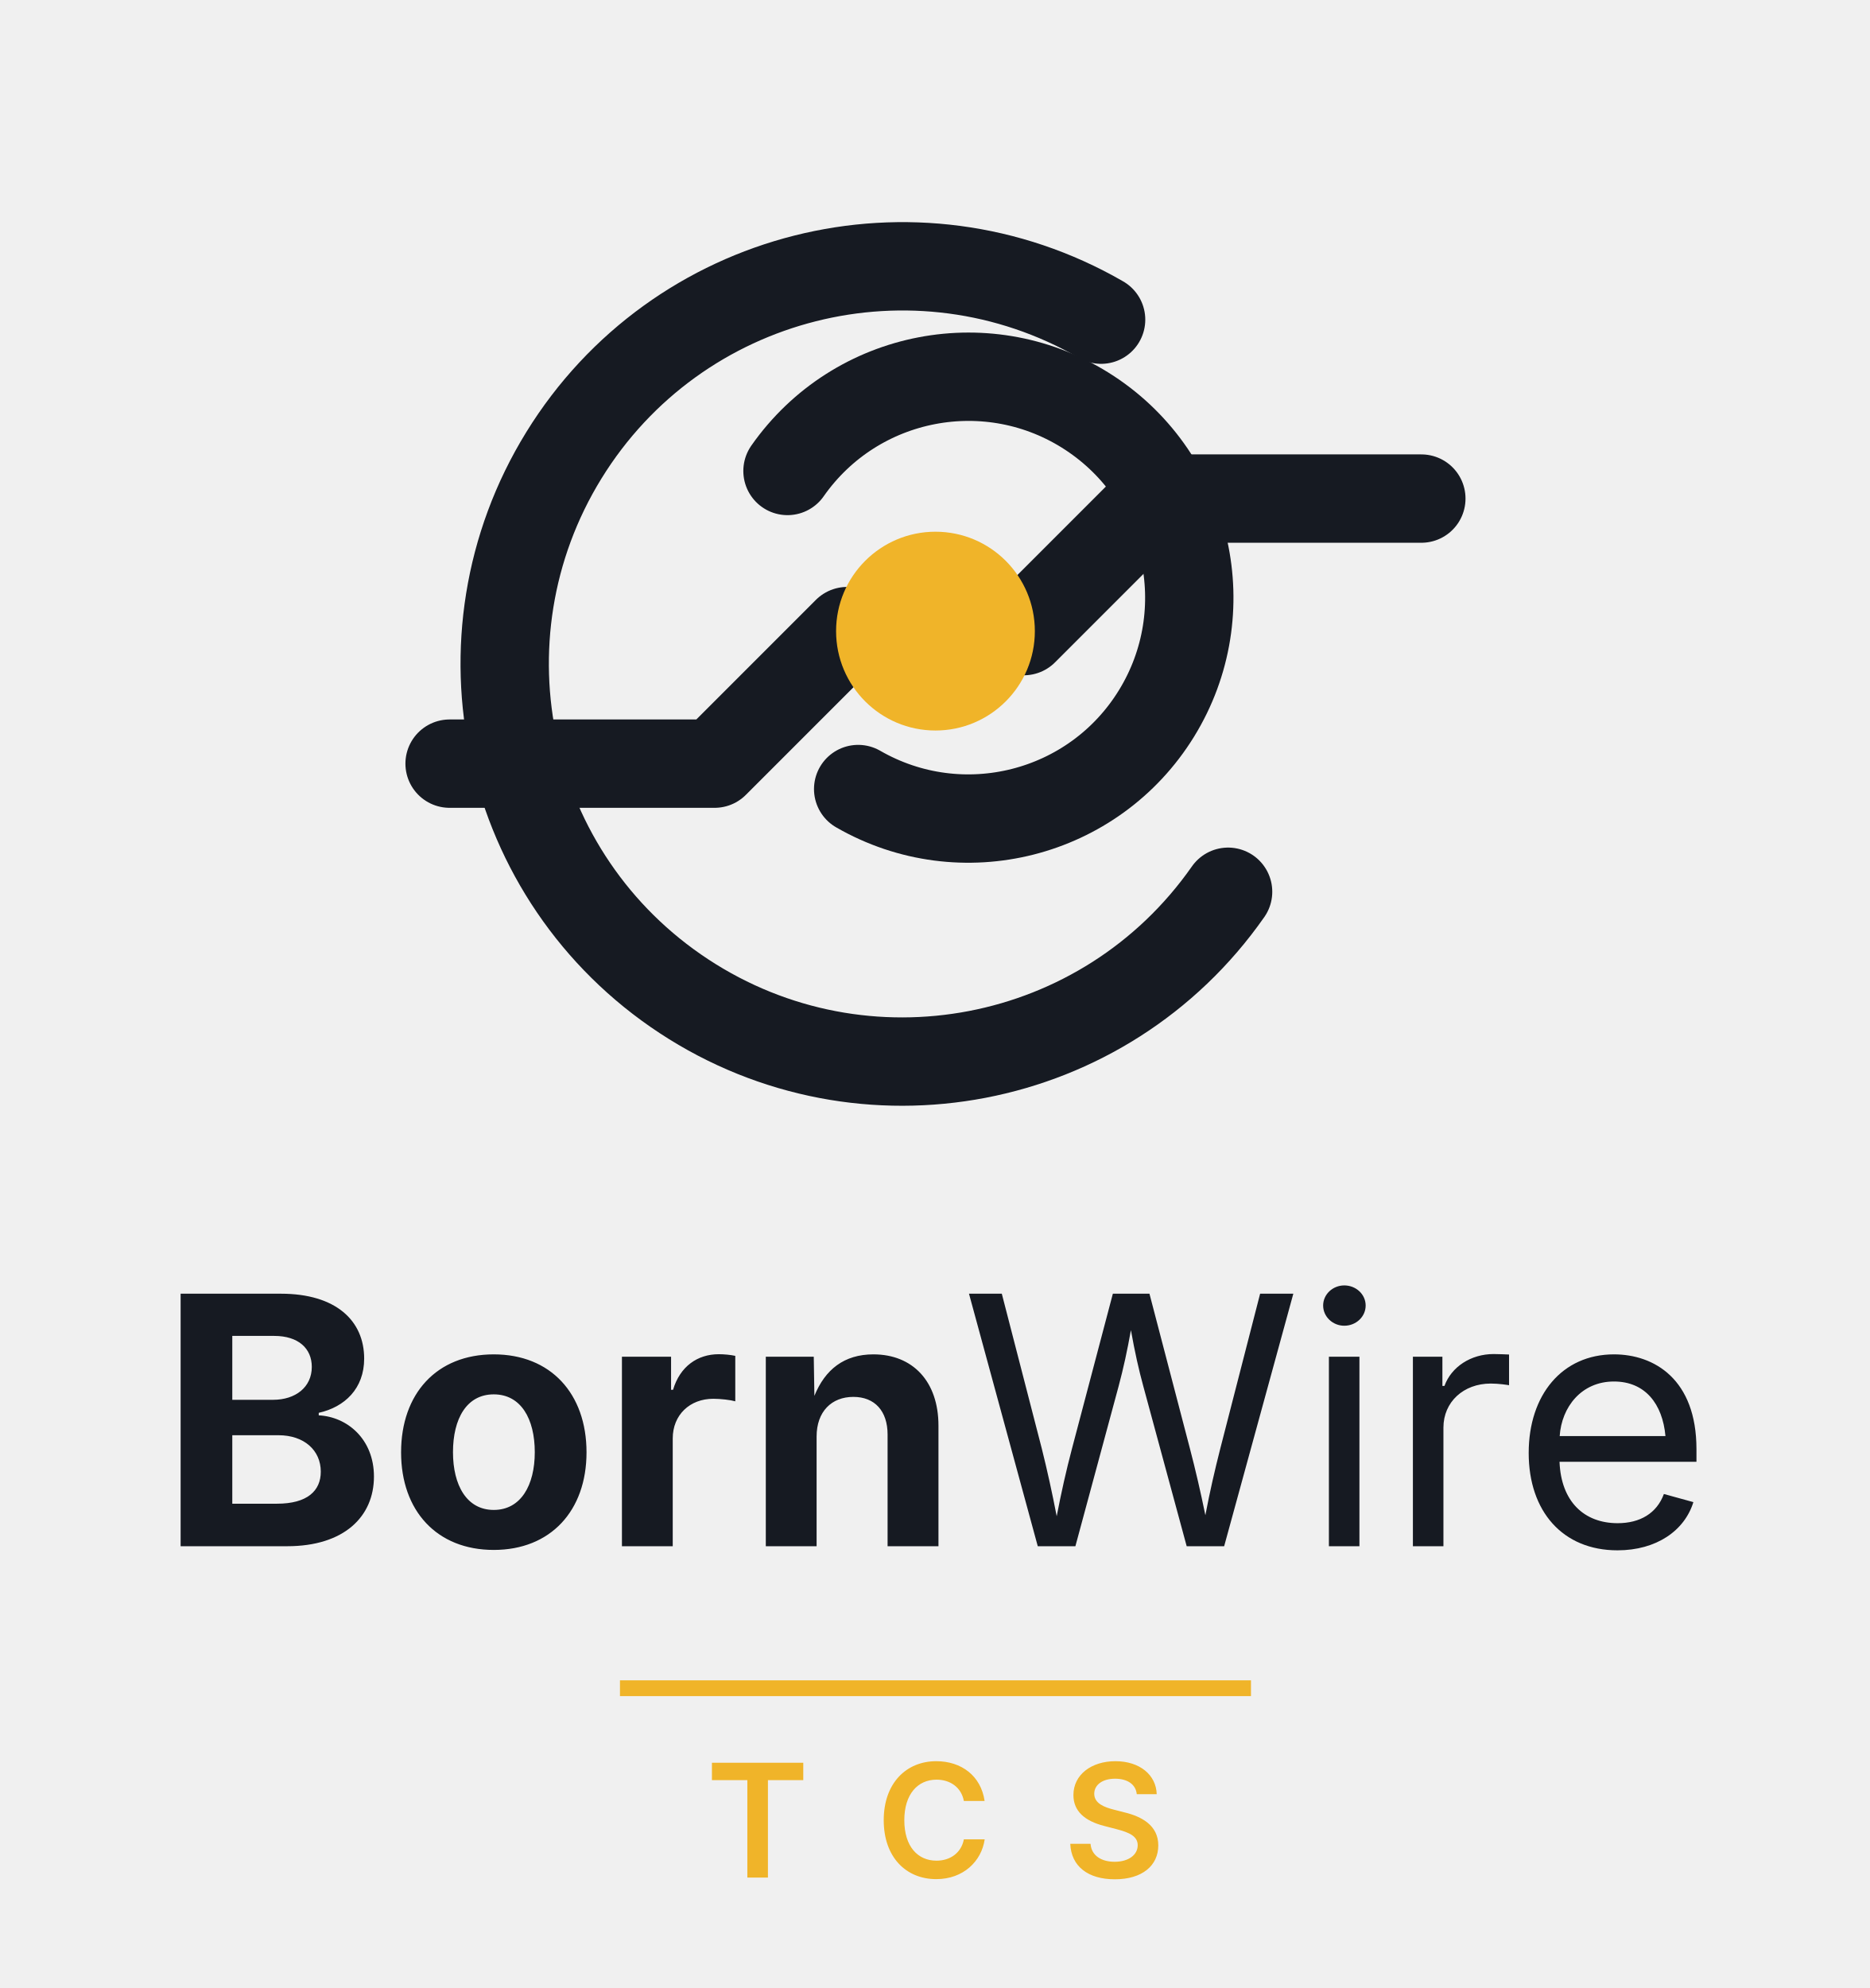
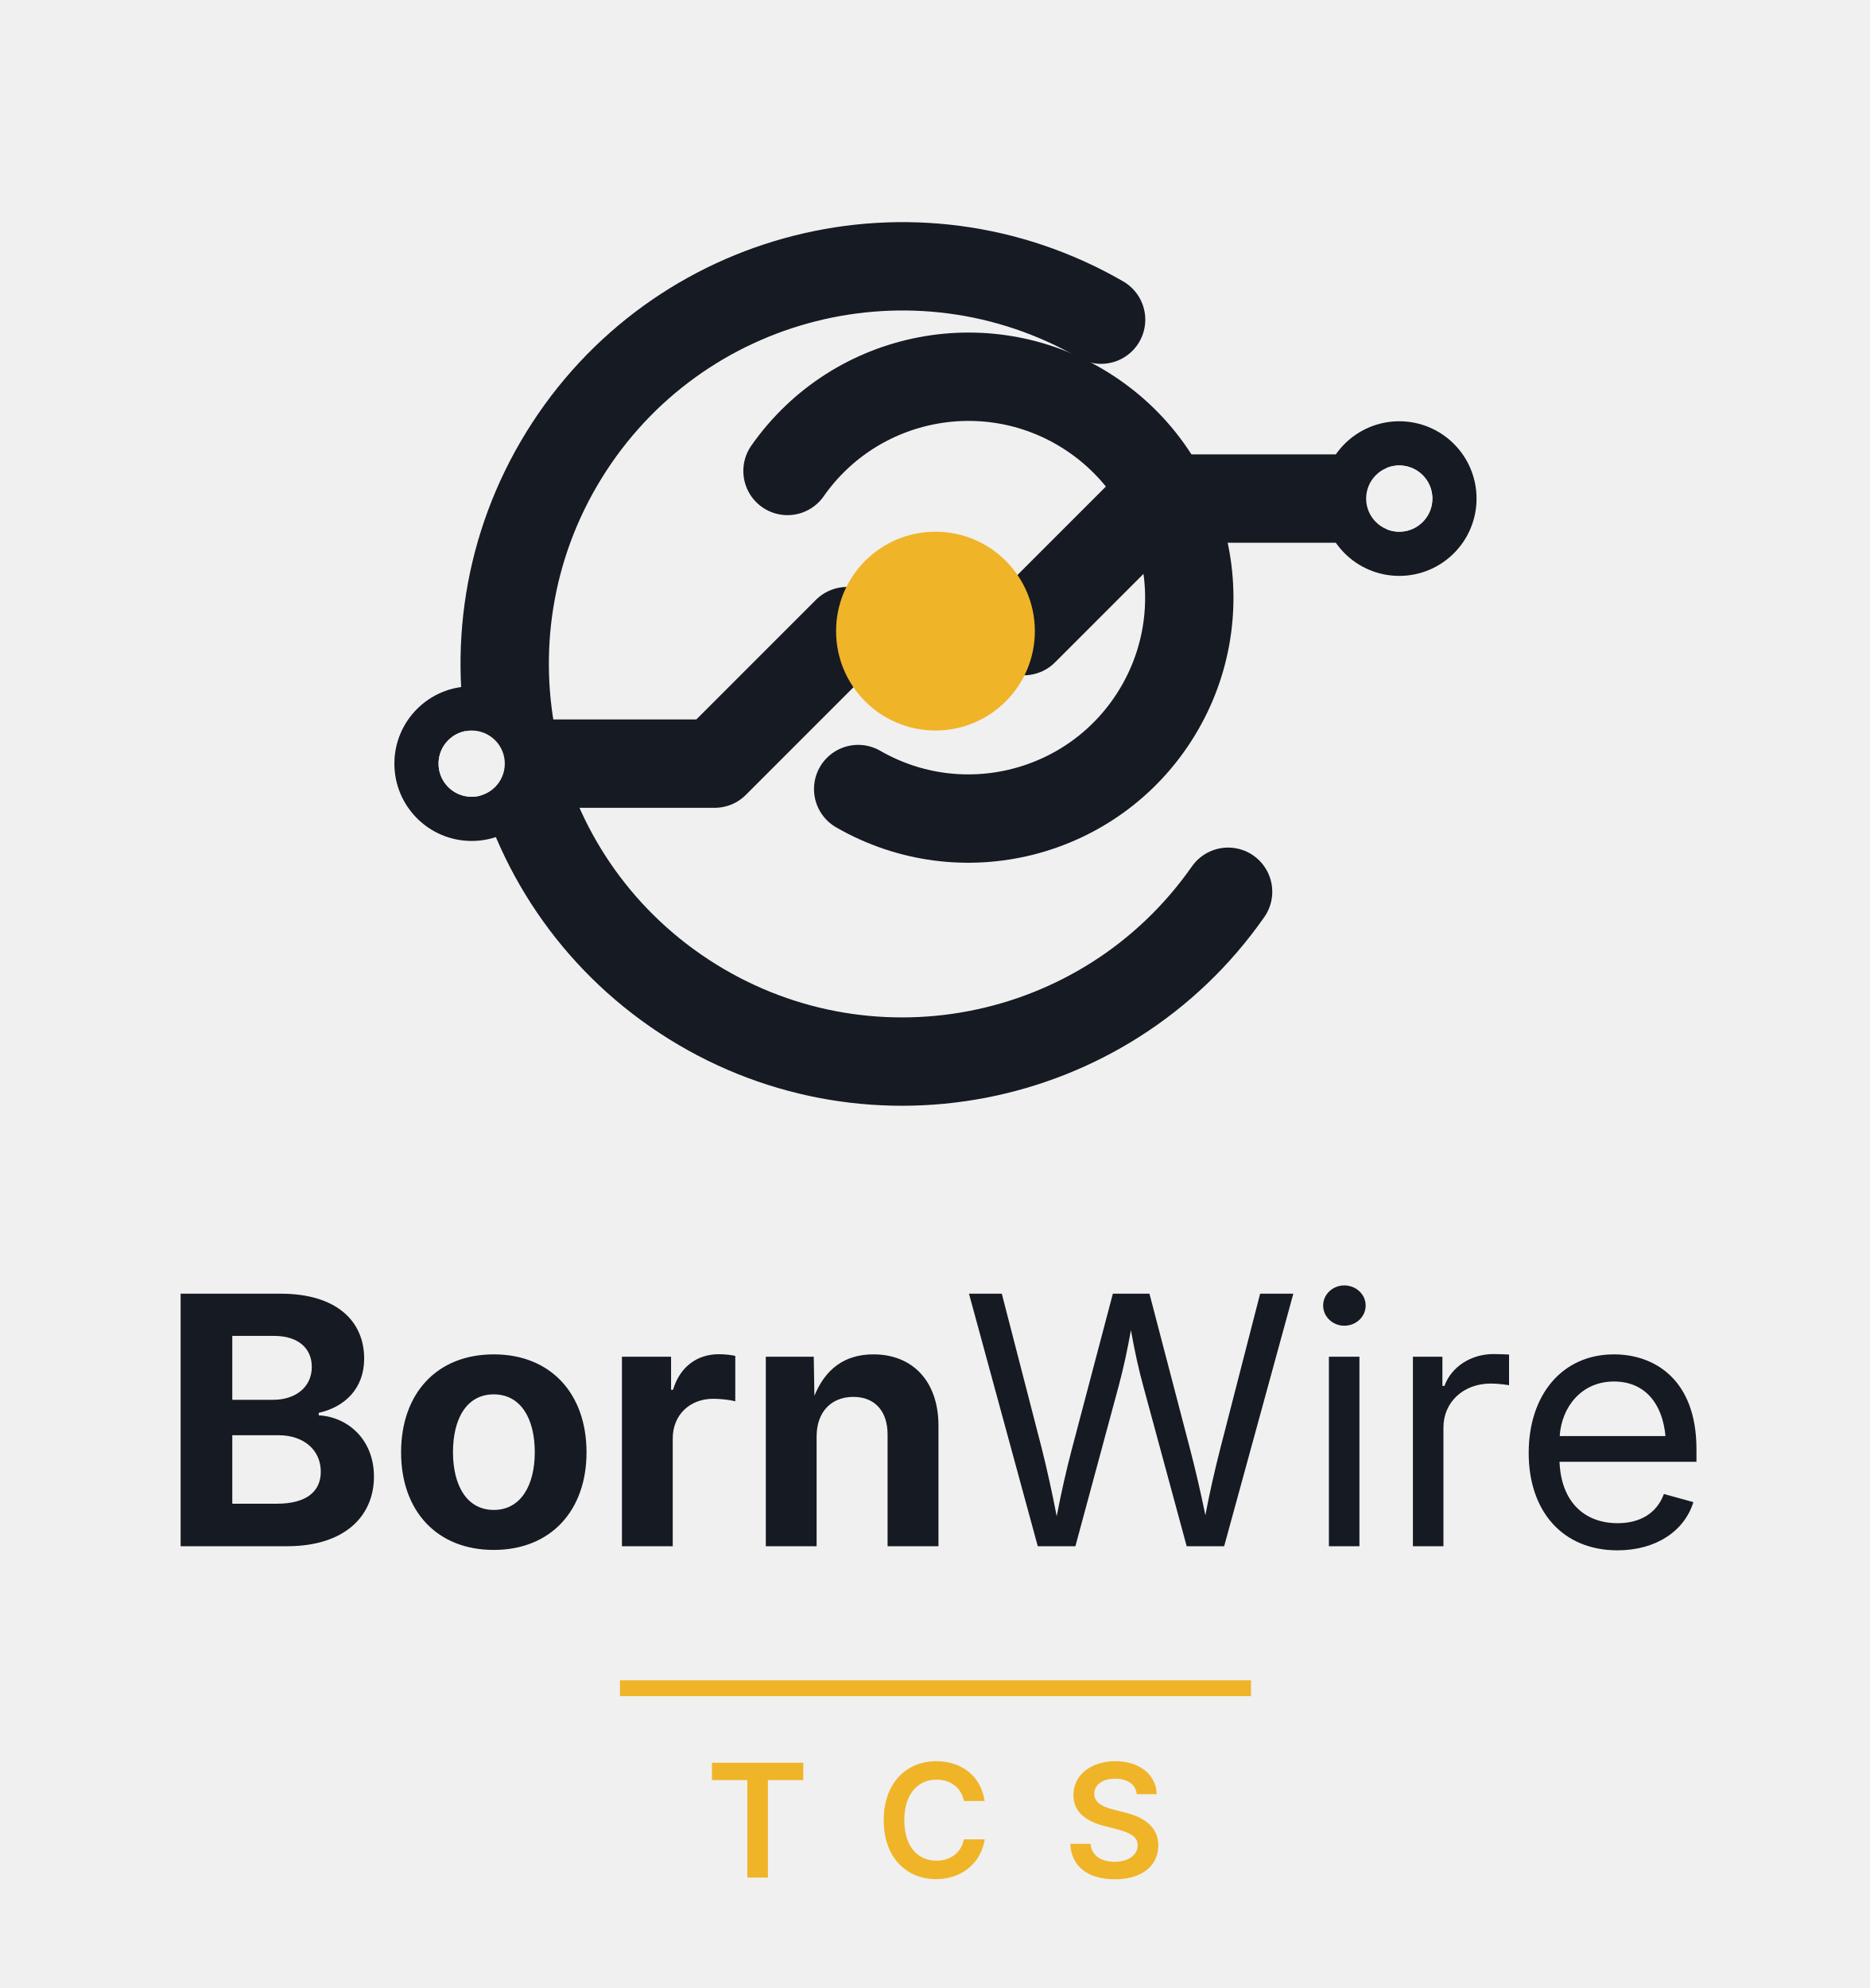
<svg xmlns="http://www.w3.org/2000/svg" viewBox="0 0 237 252" width="237" height="252">
  <g transform="translate(48.6,10) scale(1.4)">
-     <g fill="none" stroke="#161a22" stroke-width="8" stroke-linecap="round" stroke-linejoin="round">
-       <path d="M76.5 73.6A36 36 0 1 1 65.0 21.8" />
-       <path d="M36.6 35.5A20 20 0 1 1 43.0 64.3" />
-       <path d="M6 62H30L42 50H58L70 38H94" />
+     <mask id="loet8" maskUnits="userSpaceOnUse" x="-10" y="-10" width="120" height="120">
+       <rect x="-10" y="-10" width="120" height="120" fill="#fff" />
+       <circle cx="8" cy="62" r="3" fill="#000" />
+       <circle cx="92" cy="38" r="3" fill="#000" />
+     </mask>
+     <g mask="url(#loet8)">
+       <g fill="none" stroke="#161a22" stroke-width="8" stroke-linecap="round" stroke-linejoin="round">
+         <path d="M76.5 73.6A36 36 0 1 1 65.0 21.8" />
+         <path d="M36.6 35.5A20 20 0 1 1 43.0 64.3" />
+         <path d="M12 62H30L42 50H58L70 38H88" />
+       </g>
+       <g fill="none" stroke="#161a22" stroke-width="4">
+         <circle cx="8" cy="62" r="5" />
+         <circle cx="92" cy="38" r="5" />
+       </g>
    </g>
    <circle cx="50" cy="50" r="9" fill="#f0b429" />
  </g>
  <path d="M22.9 196H36.41C43.63 196 47.41 192.24 47.41 187.17C47.41 182.42 44.02 179.59 40.41 179.41V179.09C43.7 178.36 46.17 176.02 46.17 172.22C46.17 167.43 42.62 163.99 35.6 163.99H22.9ZM29.45 190.61V181.93H35.3C38.58 181.93 40.67 183.86 40.67 186.55C40.67 188.97 38.97 190.61 35.12 190.61ZM29.45 177.44V169.34H34.76C37.83 169.34 39.53 170.93 39.53 173.27C39.53 175.85 37.45 177.44 34.63 177.44ZM62.6 196.47C69.82 196.47 74.36 191.49 74.36 184.1C74.36 176.66 69.82 171.68 62.6 171.68C55.36 171.68 50.85 176.66 50.85 184.1C50.85 191.49 55.36 196.47 62.6 196.47ZM62.6 191.4C59.17 191.4 57.43 188.27 57.43 184.08C57.43 179.82 59.17 176.75 62.6 176.75C66.04 176.75 67.8 179.84 67.8 184.08C67.8 188.27 66.04 191.4 62.6 191.4ZM78.85 196H85.29V182.34C85.29 179.35 87.46 177.31 90.43 177.31C91.37 177.31 92.64 177.46 93.22 177.63V171.87C92.64 171.74 91.8 171.66 91.13 171.66C88.43 171.66 86.21 173.21 85.33 176.17H85.08V171.98H78.85ZM103.53 182.1C103.53 178.92 105.44 177.07 108.19 177.07C110.9 177.07 112.53 178.86 112.53 181.84V196H118.98V180.72C118.98 175.1 115.71 171.68 110.73 171.68C107.03 171.68 104.61 173.59 103.25 176.94L103.17 171.98H97.09V196H103.53Z" fill="#161a22" />
  <path d="M131.57 196H136.34L141.82 175.72C142.44 173.4 142.91 171.23 143.38 168.61C143.88 171.42 144.39 173.68 144.95 175.72L150.45 196H155.2L163.97 163.99H159.76L154.71 183.62C154.02 186.33 153.38 189.1 152.82 192.07C152.21 189.1 151.57 186.33 150.86 183.62L145.73 163.99H141.09L135.91 183.62C135.18 186.38 134.55 189.19 133.97 192.2C133.39 189.19 132.77 186.38 132.08 183.62L127.01 163.99H122.85ZM168.48 196H172.35V171.98H168.48ZM170.43 168.05C171.92 168.05 173.14 166.91 173.14 165.49C173.14 164.07 171.92 162.94 170.43 162.94C168.97 162.94 167.75 164.07 167.75 165.49C167.75 166.91 168.97 168.05 170.43 168.05ZM179.13 196H183V180.96C183 177.72 185.54 175.38 189 175.38C190.03 175.38 191.08 175.55 191.32 175.59V171.7C190.87 171.68 189.92 171.64 189.36 171.64C186.5 171.64 184.01 173.25 183.13 175.68H182.87V171.98H179.13ZM205.07 196.52C209.99 196.52 213.57 194.04 214.69 190.41L210.95 189.38C210.05 191.83 207.92 193.08 205.09 193.08C200.83 193.08 197.91 190.33 197.72 185.3H215.08V183.69C215.08 174.82 209.71 171.68 204.62 171.68C198.06 171.68 193.81 176.81 193.81 184.18C193.81 191.57 198.11 196.52 205.07 196.52ZM197.74 182.04C197.98 178.36 200.49 175.12 204.62 175.12C208.57 175.12 210.78 177.95 211.15 182.04Z" fill="#161a22" />
  <line x1="78.6" y1="214" x2="158.6" y2="214" stroke="#f0b429" stroke-width="2" />
  <path d="M90.26 225.65H94.75V238H97.36V225.65H101.84V223.45H90.26ZM118.7 238.2C122.13 238.2 124.44 235.94 124.84 233.16H122.2C121.87 234.88 120.46 235.86 118.73 235.86C116.36 235.86 114.65 234.07 114.65 230.73C114.65 227.43 116.35 225.59 118.74 225.59C120.47 225.59 121.88 226.57 122.2 228.29H124.83C124.37 225.11 121.89 223.25 118.7 223.25C114.9 223.25 112.04 226.03 112.04 230.73C112.04 235.42 114.87 238.2 118.7 238.2ZM141.34 238.22C144.82 238.22 146.85 236.48 146.85 233.92C146.85 231.38 144.73 230.26 142.57 229.74L141.21 229.39C140.03 229.09 138.73 228.61 138.73 227.38C138.73 226.28 139.73 225.47 141.37 225.47C142.94 225.47 144 226.19 144.12 227.43H146.65C146.58 225 144.51 223.25 141.41 223.25C138.36 223.25 136.09 224.97 136.09 227.54C136.09 229.59 137.53 230.82 139.96 231.45L141.61 231.88C143.18 232.29 144.24 232.77 144.24 233.9C144.24 235.15 143.04 236 141.32 236C139.68 236 138.38 235.26 138.26 233.72H135.69C135.81 236.59 137.95 238.22 141.34 238.22Z" fill="#f0b429" />
</svg>
